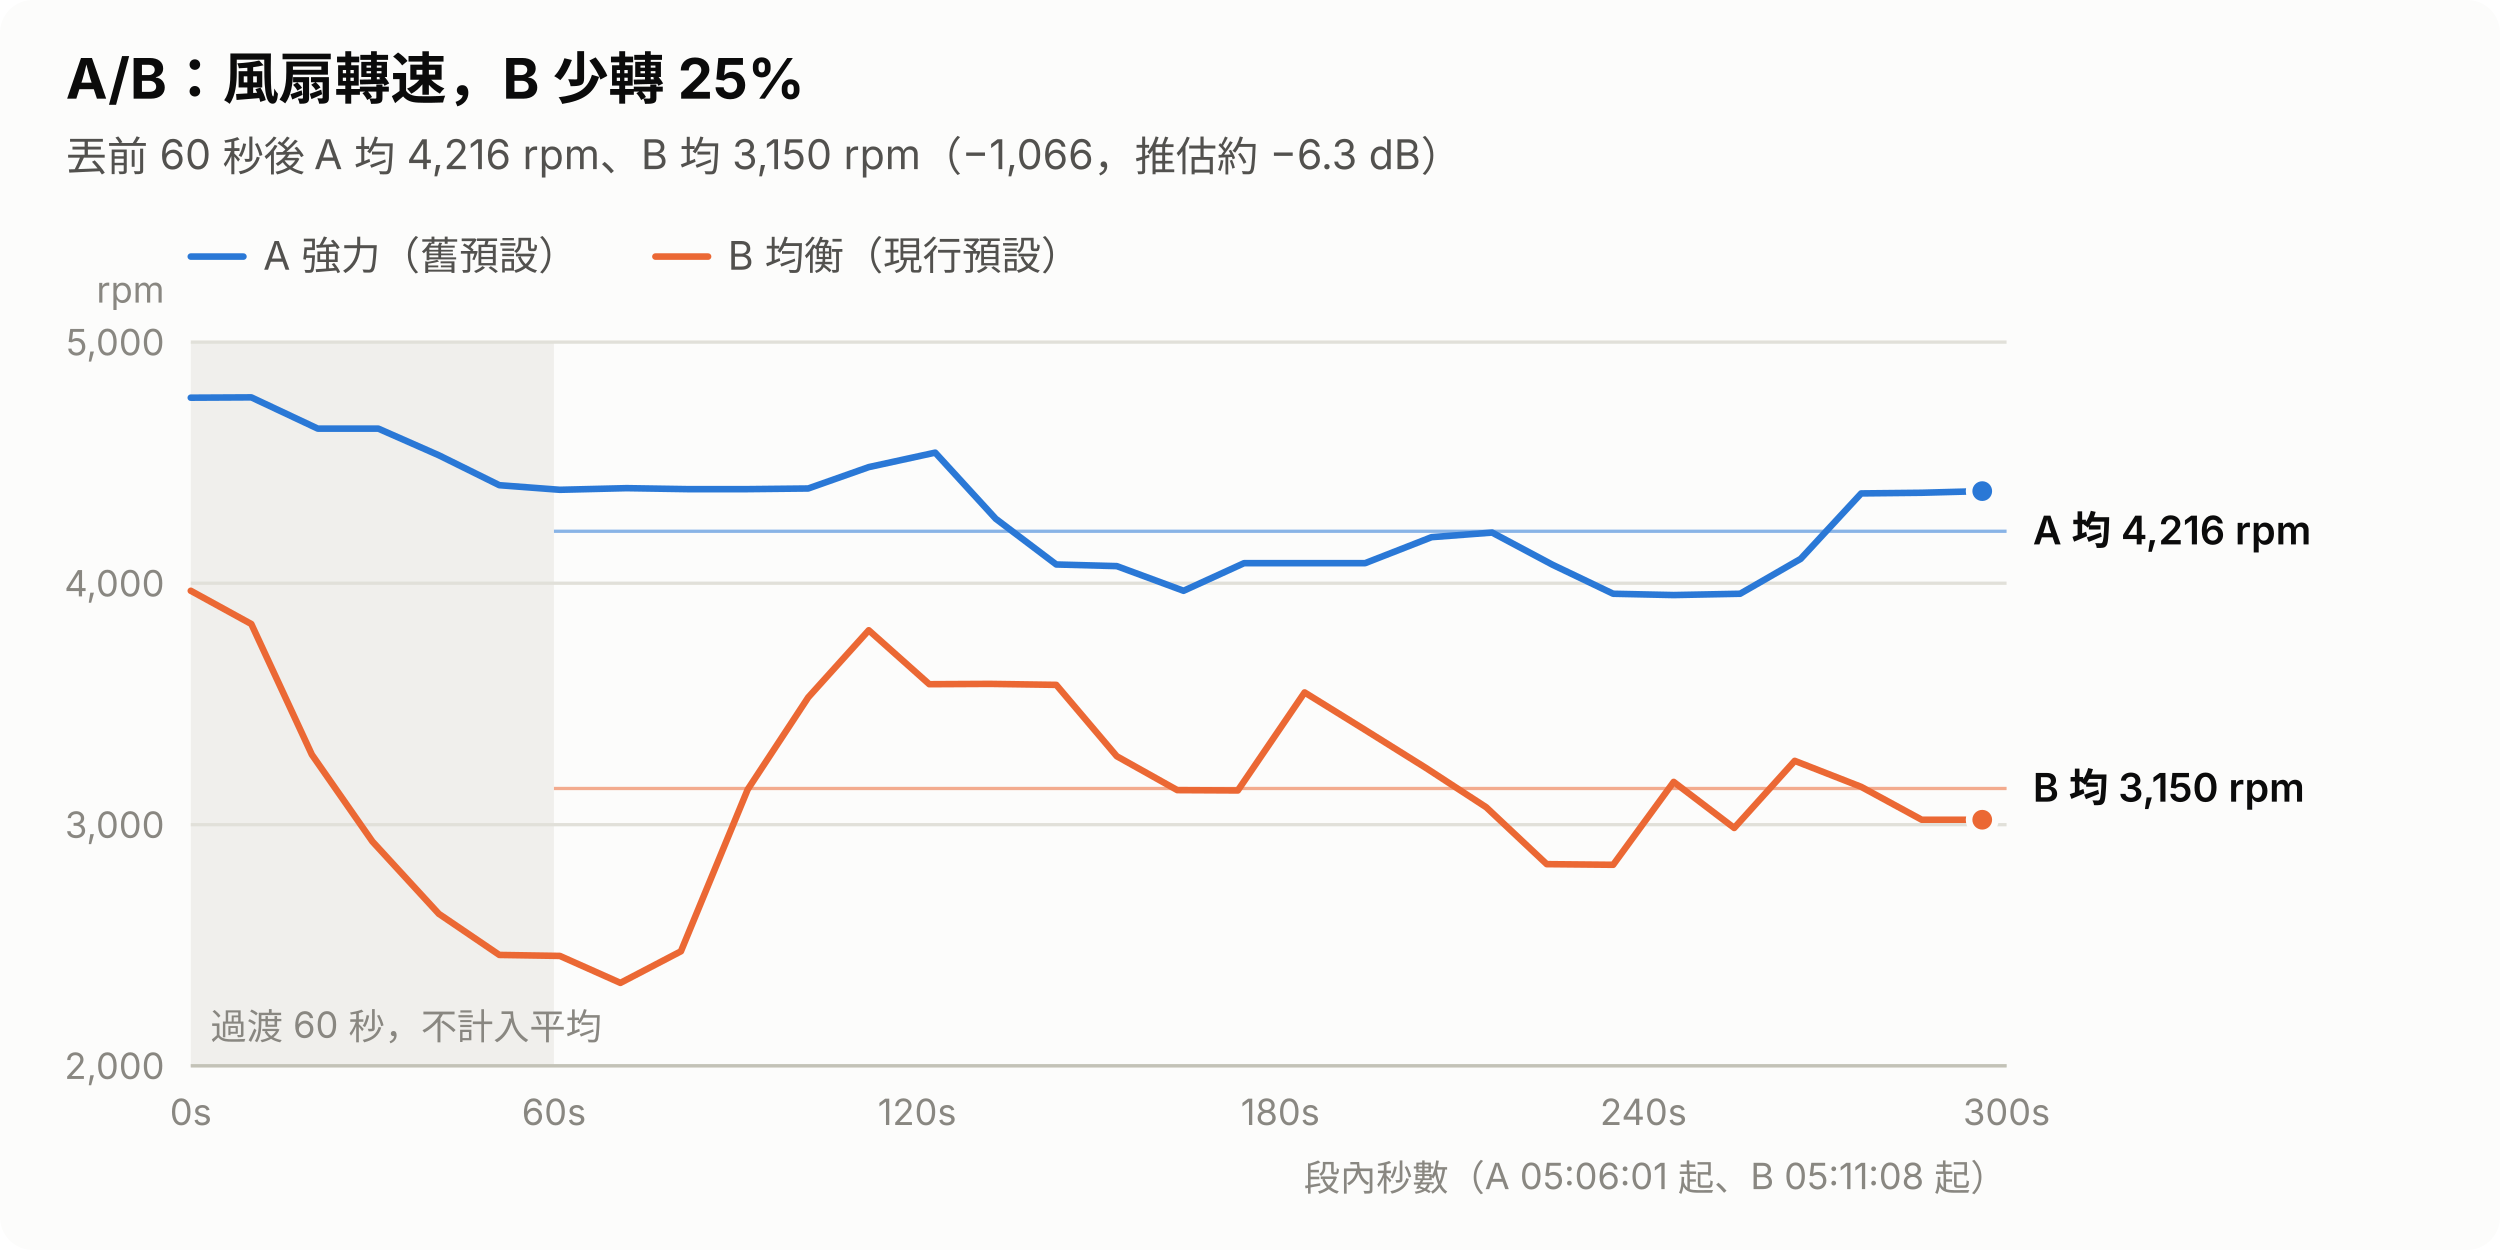
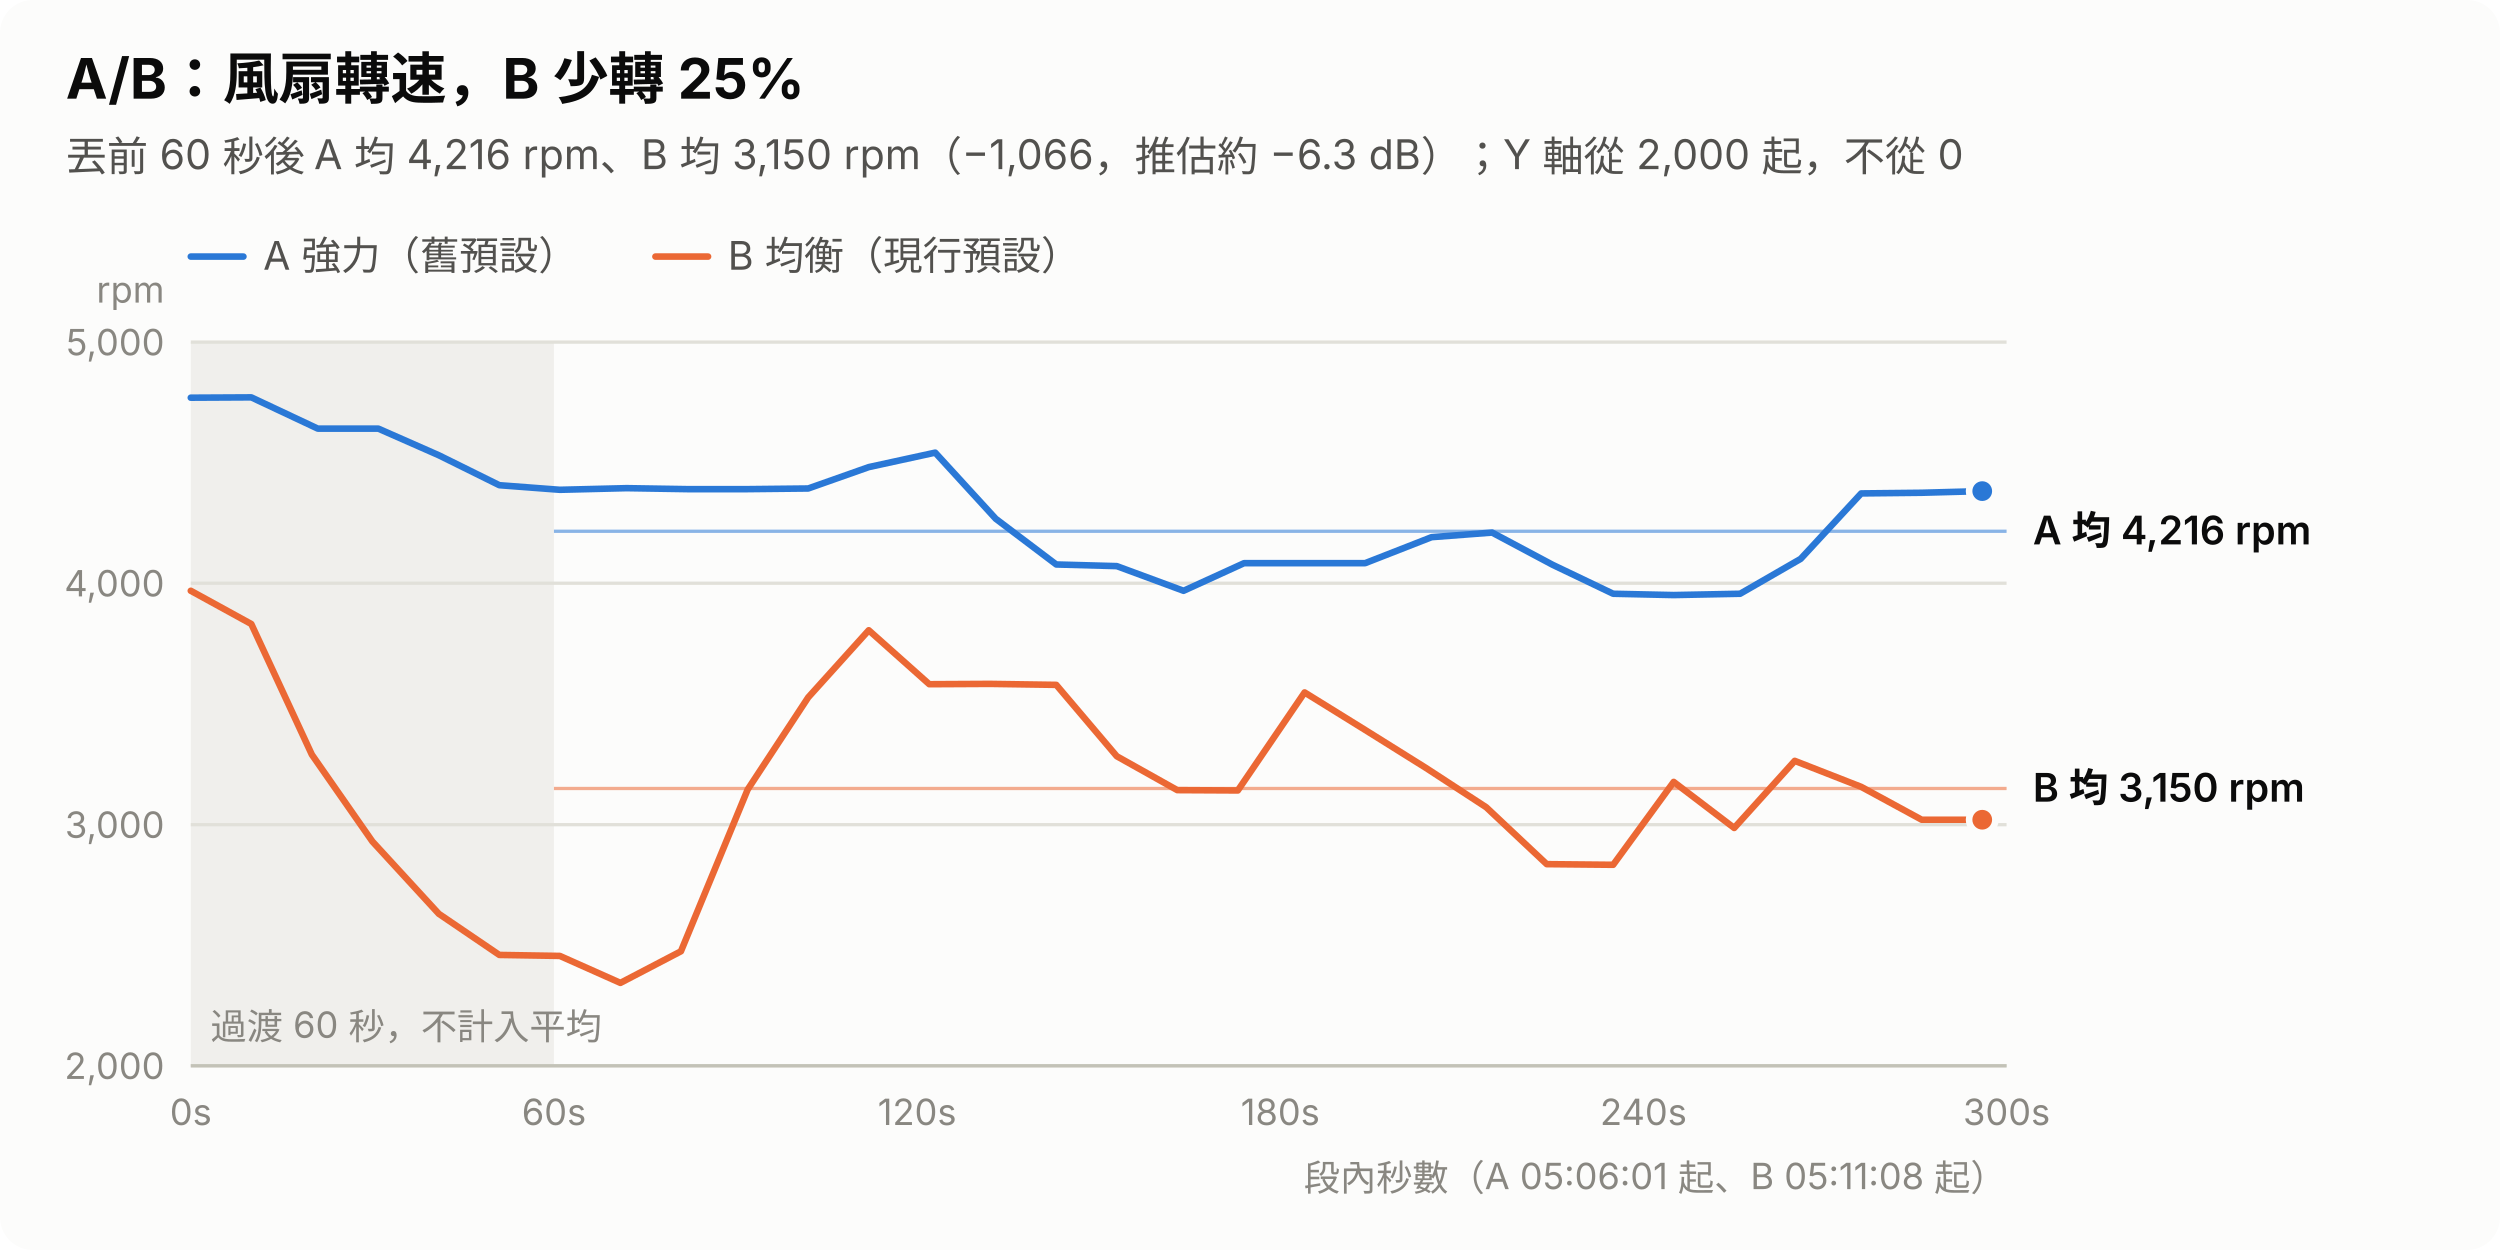
<svg xmlns="http://www.w3.org/2000/svg" viewBox="0 0 760 380" width="760" height="380" font-family="system-ui,-apple-system,'PingFang TC','Noto Sans TC','Segoe UI',sans-serif" role="img" aria-label="A/B：風扇轉速，B 少轉 25%">
  <rect width="760" height="380" fill="#fcfcfb" rx="10" />
  <text x="20" y="30" fill="#0b0b0b" font-size="17" font-weight="650">A/B：風扇轉速，B 少轉 25%</text>
-   <text x="20" y="52" fill="#52514e" font-size="12.5">丟前 60 秒後 A 均 4,216 rpm、B 均 3,150 rpm（−1,066，推估約 −6.3 dB）</text>
+   <text x="20" y="52" fill="#52514e" font-size="12.5">丟前 60 秒後 A 均 4,216 rpm、B 均 3,150 rpm（−1,066，推估約 −6.3 dB）；Y 軸從 2,000 起，不從 0</text>
  <line x1="58" x2="74" y1="78" y2="78" stroke="#2a78d6" stroke-width="2" stroke-linecap="round" />
  <text x="80" y="82" fill="#52514e" font-size="12">A 強力（舊預設）</text>
  <line x1="199.25" x2="215.25" y1="78" y2="78" stroke="#eb6834" stroke-width="2" stroke-linecap="round" />
  <text x="221.25" y="82" fill="#52514e" font-size="12">B 均衡（現行預設）</text>
  <rect x="58.0" y="104.0" width="110.4" height="220.0" fill="#f0efec" />
  <text x="64.0" y="316.0" fill="#898781" font-size="11" text-anchor="start" font-weight="400">過渡 60 秒，不計入平均</text>
  <line x1="58" x2="610" y1="324.0" y2="324.0" stroke="#e1e0d9" stroke-width="1" />
  <text x="50.0" y="328.0" fill="#898781" font-size="11" text-anchor="end" font-weight="400" font-variant-numeric="tabular-nums">2,000</text>
  <line x1="58" x2="610" y1="250.7" y2="250.7" stroke="#e1e0d9" stroke-width="1" />
  <text x="50.0" y="254.7" fill="#898781" font-size="11" text-anchor="end" font-weight="400" font-variant-numeric="tabular-nums">3,000</text>
  <line x1="58" x2="610" y1="177.3" y2="177.3" stroke="#e1e0d9" stroke-width="1" />
  <text x="50.0" y="181.3" fill="#898781" font-size="11" text-anchor="end" font-weight="400" font-variant-numeric="tabular-nums">4,000</text>
  <line x1="58" x2="610" y1="104.0" y2="104.0" stroke="#e1e0d9" stroke-width="1" />
  <text x="50.0" y="108.0" fill="#898781" font-size="11" text-anchor="end" font-weight="400" font-variant-numeric="tabular-nums">5,000</text>
  <text x="50.0" y="92.0" fill="#898781" font-size="11" text-anchor="end" font-weight="400">rpm</text>
  <line x1="58" x2="610" y1="324.0" y2="324.0" stroke="#c3c2b7" stroke-width="1" />
  <text x="58.0" y="342.0" fill="#898781" font-size="11" text-anchor="middle" font-weight="400">0s</text>
  <text x="168.4" y="342.0" fill="#898781" font-size="11" text-anchor="middle" font-weight="400">60s</text>
  <text x="278.8" y="342.0" fill="#898781" font-size="11" text-anchor="middle" font-weight="400">120s</text>
  <text x="389.2" y="342.0" fill="#898781" font-size="11" text-anchor="middle" font-weight="400">180s</text>
  <text x="499.6" y="342.0" fill="#898781" font-size="11" text-anchor="middle" font-weight="400">240s</text>
  <text x="610.0" y="342.0" fill="#898781" font-size="11" text-anchor="middle" font-weight="400">300s</text>
  <text x="610.0" y="362.0" fill="#898781" font-size="11" text-anchor="end" font-weight="400">段內秒數（A 05:06:01 起、B 05:11:08 起）</text>
  <path d="M58.0,120.9 L76.4,120.8 L96.6,130.3 L115.0,130.3 L133.4,138.4 L151.8,147.5 L170.2,148.9 L190.5,148.4 L208.9,148.7 L227.3,148.7 L245.7,148.5 L264.1,142.0 L284.3,137.6 L302.7,157.7 L321.1,171.6 L339.5,172.1 L359.8,179.6 L378.2,171.2 L396.6,171.2 L415.0,171.2 L435.2,163.3 L453.6,161.9 L472.0,171.7 L490.4,180.5 L508.8,180.9 L529.0,180.5 L547.4,169.9 L565.8,150.0 L584.2,149.8 L602.6,149.3" fill="none" stroke="#2a78d6" stroke-width="2" stroke-linejoin="round" stroke-linecap="round" opacity="1" />
  <line x1="168.4" x2="610" y1="161.5" y2="161.5" stroke="#2a78d6" stroke-width="1" opacity=".55" />
  <circle cx="602.6" cy="149.3" r="4" fill="#2a78d6" stroke="#fcfcfb" stroke-width="2" opacity="1" />
  <text x="618.0" y="165.5" fill="#0b0b0b" font-size="12" text-anchor="start" font-weight="600">A 均 4,216 rpm</text>
  <path d="M58.0,179.6 L76.4,189.7 L94.8,229.4 L113.2,255.8 L133.4,277.8 L151.8,290.3 L170.2,290.6 L188.6,298.8 L207.0,289.2 L227.3,240.0 L245.7,212.0 L264.1,191.6 L282.5,208.0 L300.9,207.9 L321.1,208.2 L339.5,229.9 L357.9,240.2 L376.3,240.3 L396.6,210.5 L415.0,221.9 L433.4,233.4 L451.8,245.4 L470.2,262.7 L490.4,262.9 L508.8,237.7 L527.2,251.7 L545.6,231.3 L565.8,239.2 L584.2,249.2 L602.6,249.2" fill="none" stroke="#eb6834" stroke-width="2" stroke-linejoin="round" stroke-linecap="round" opacity="1" />
  <line x1="168.4" x2="610" y1="239.7" y2="239.7" stroke="#eb6834" stroke-width="1" opacity=".55" />
  <circle cx="602.6" cy="249.2" r="4" fill="#eb6834" stroke="#fcfcfb" stroke-width="2" opacity="1" />
  <text x="618.0" y="243.7" fill="#0b0b0b" font-size="12" text-anchor="start" font-weight="600">B 均 3,150 rpm</text>
</svg>
